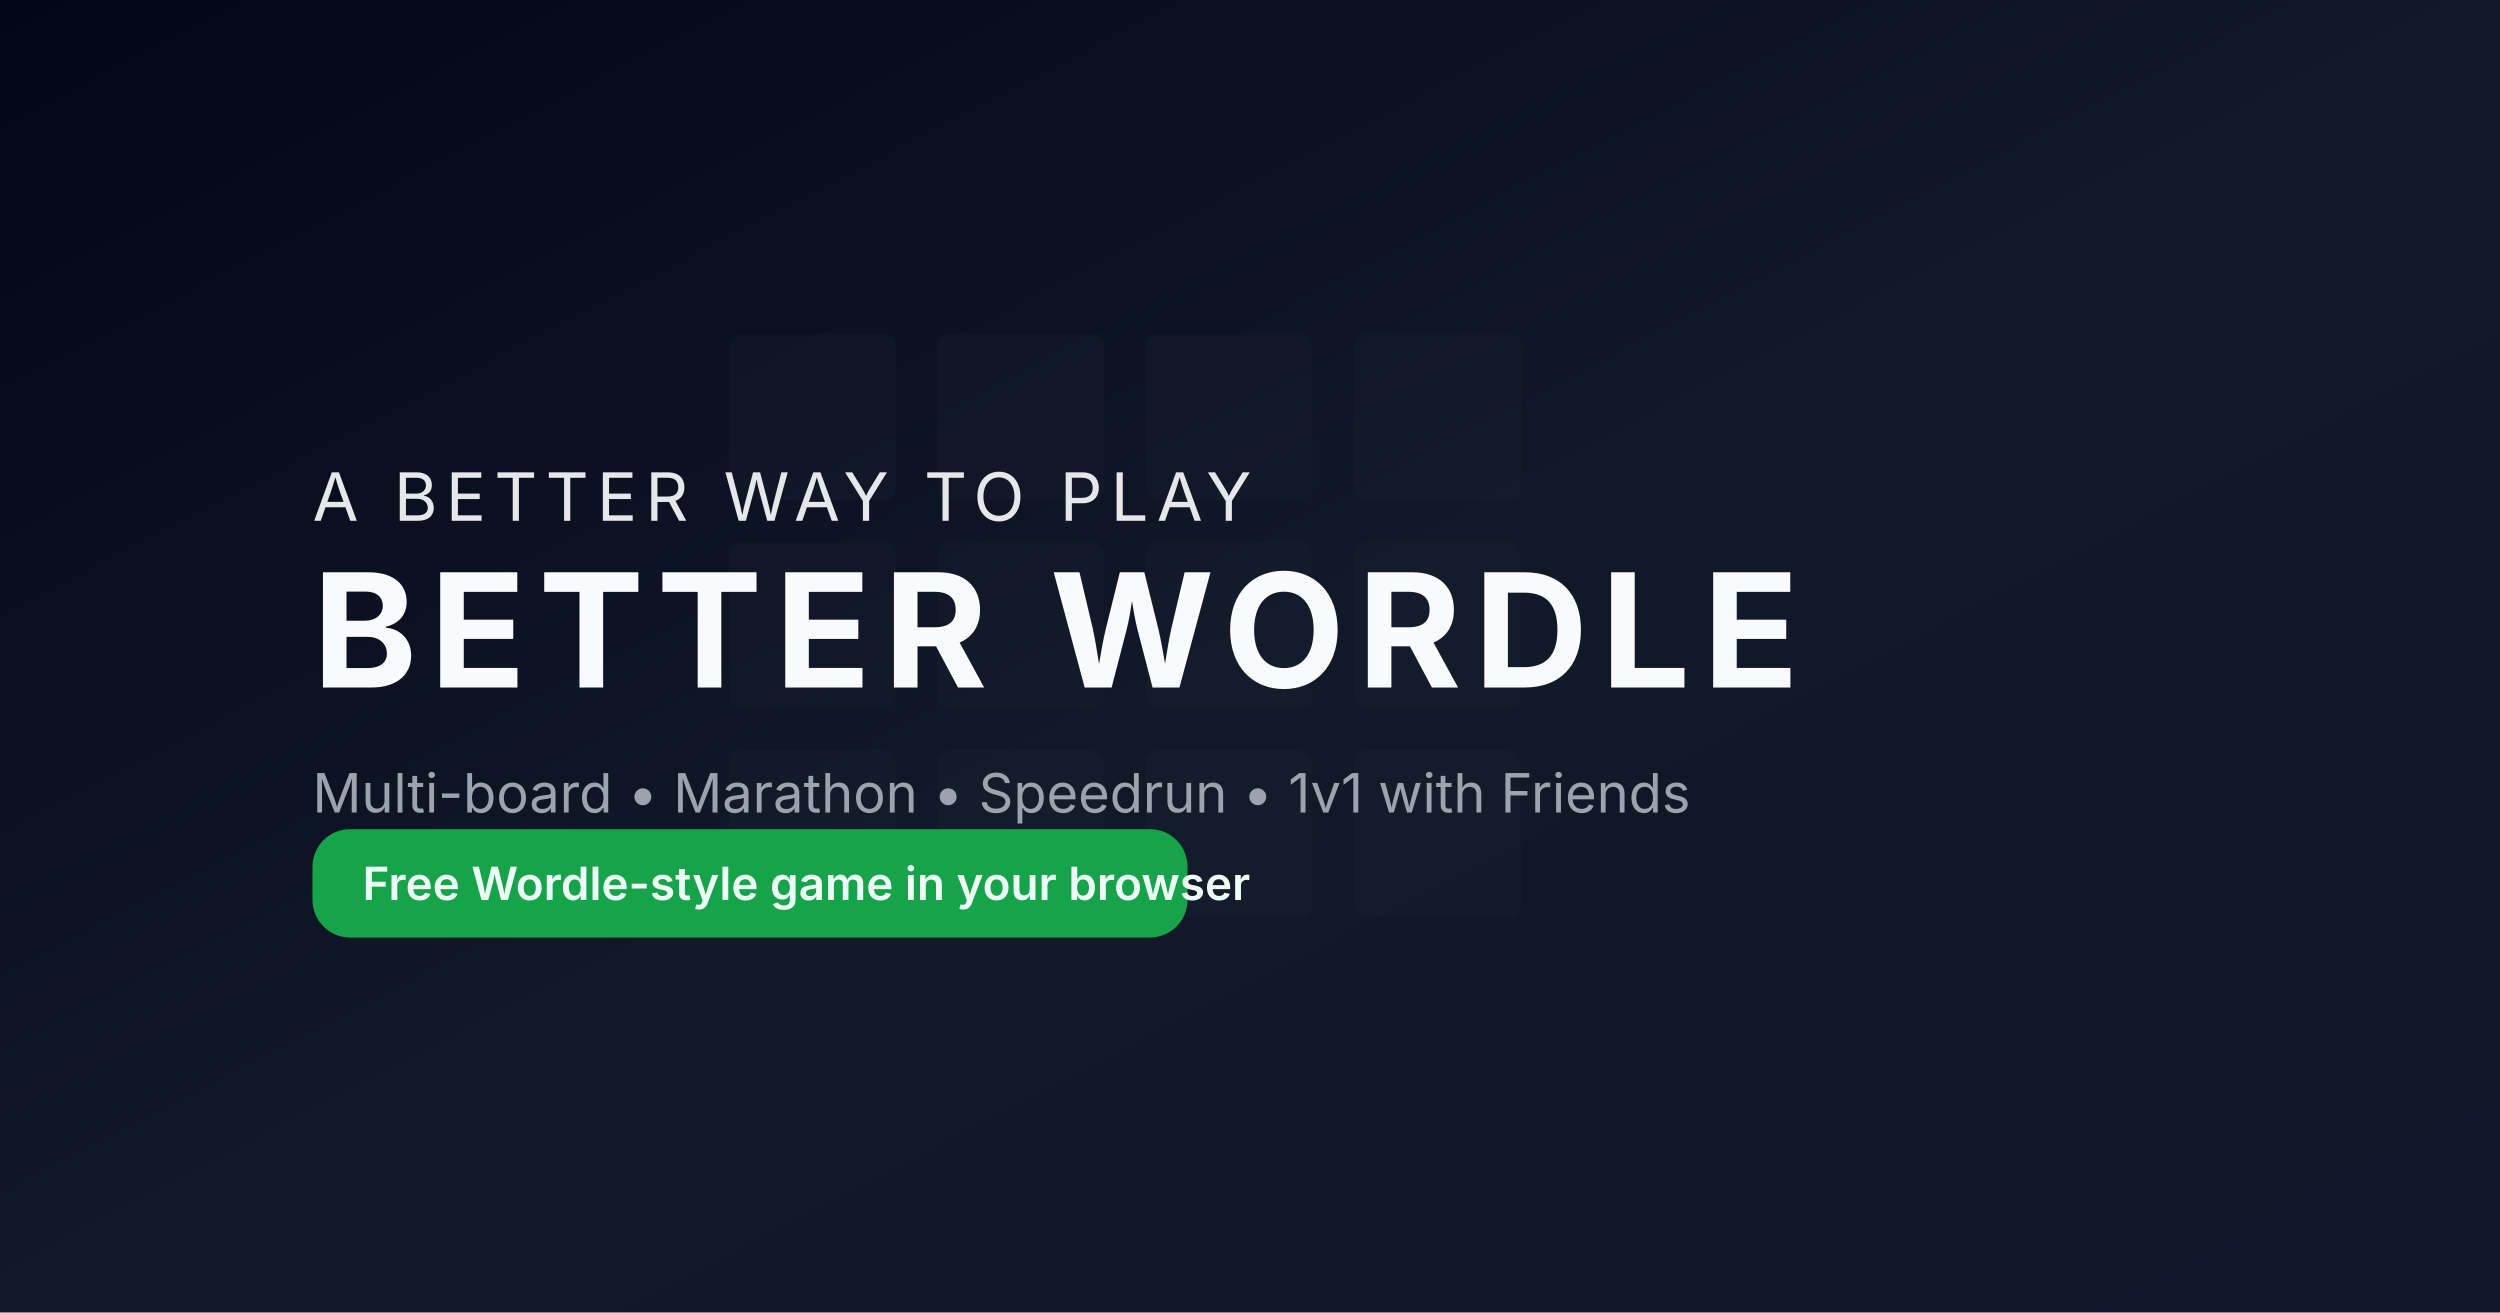
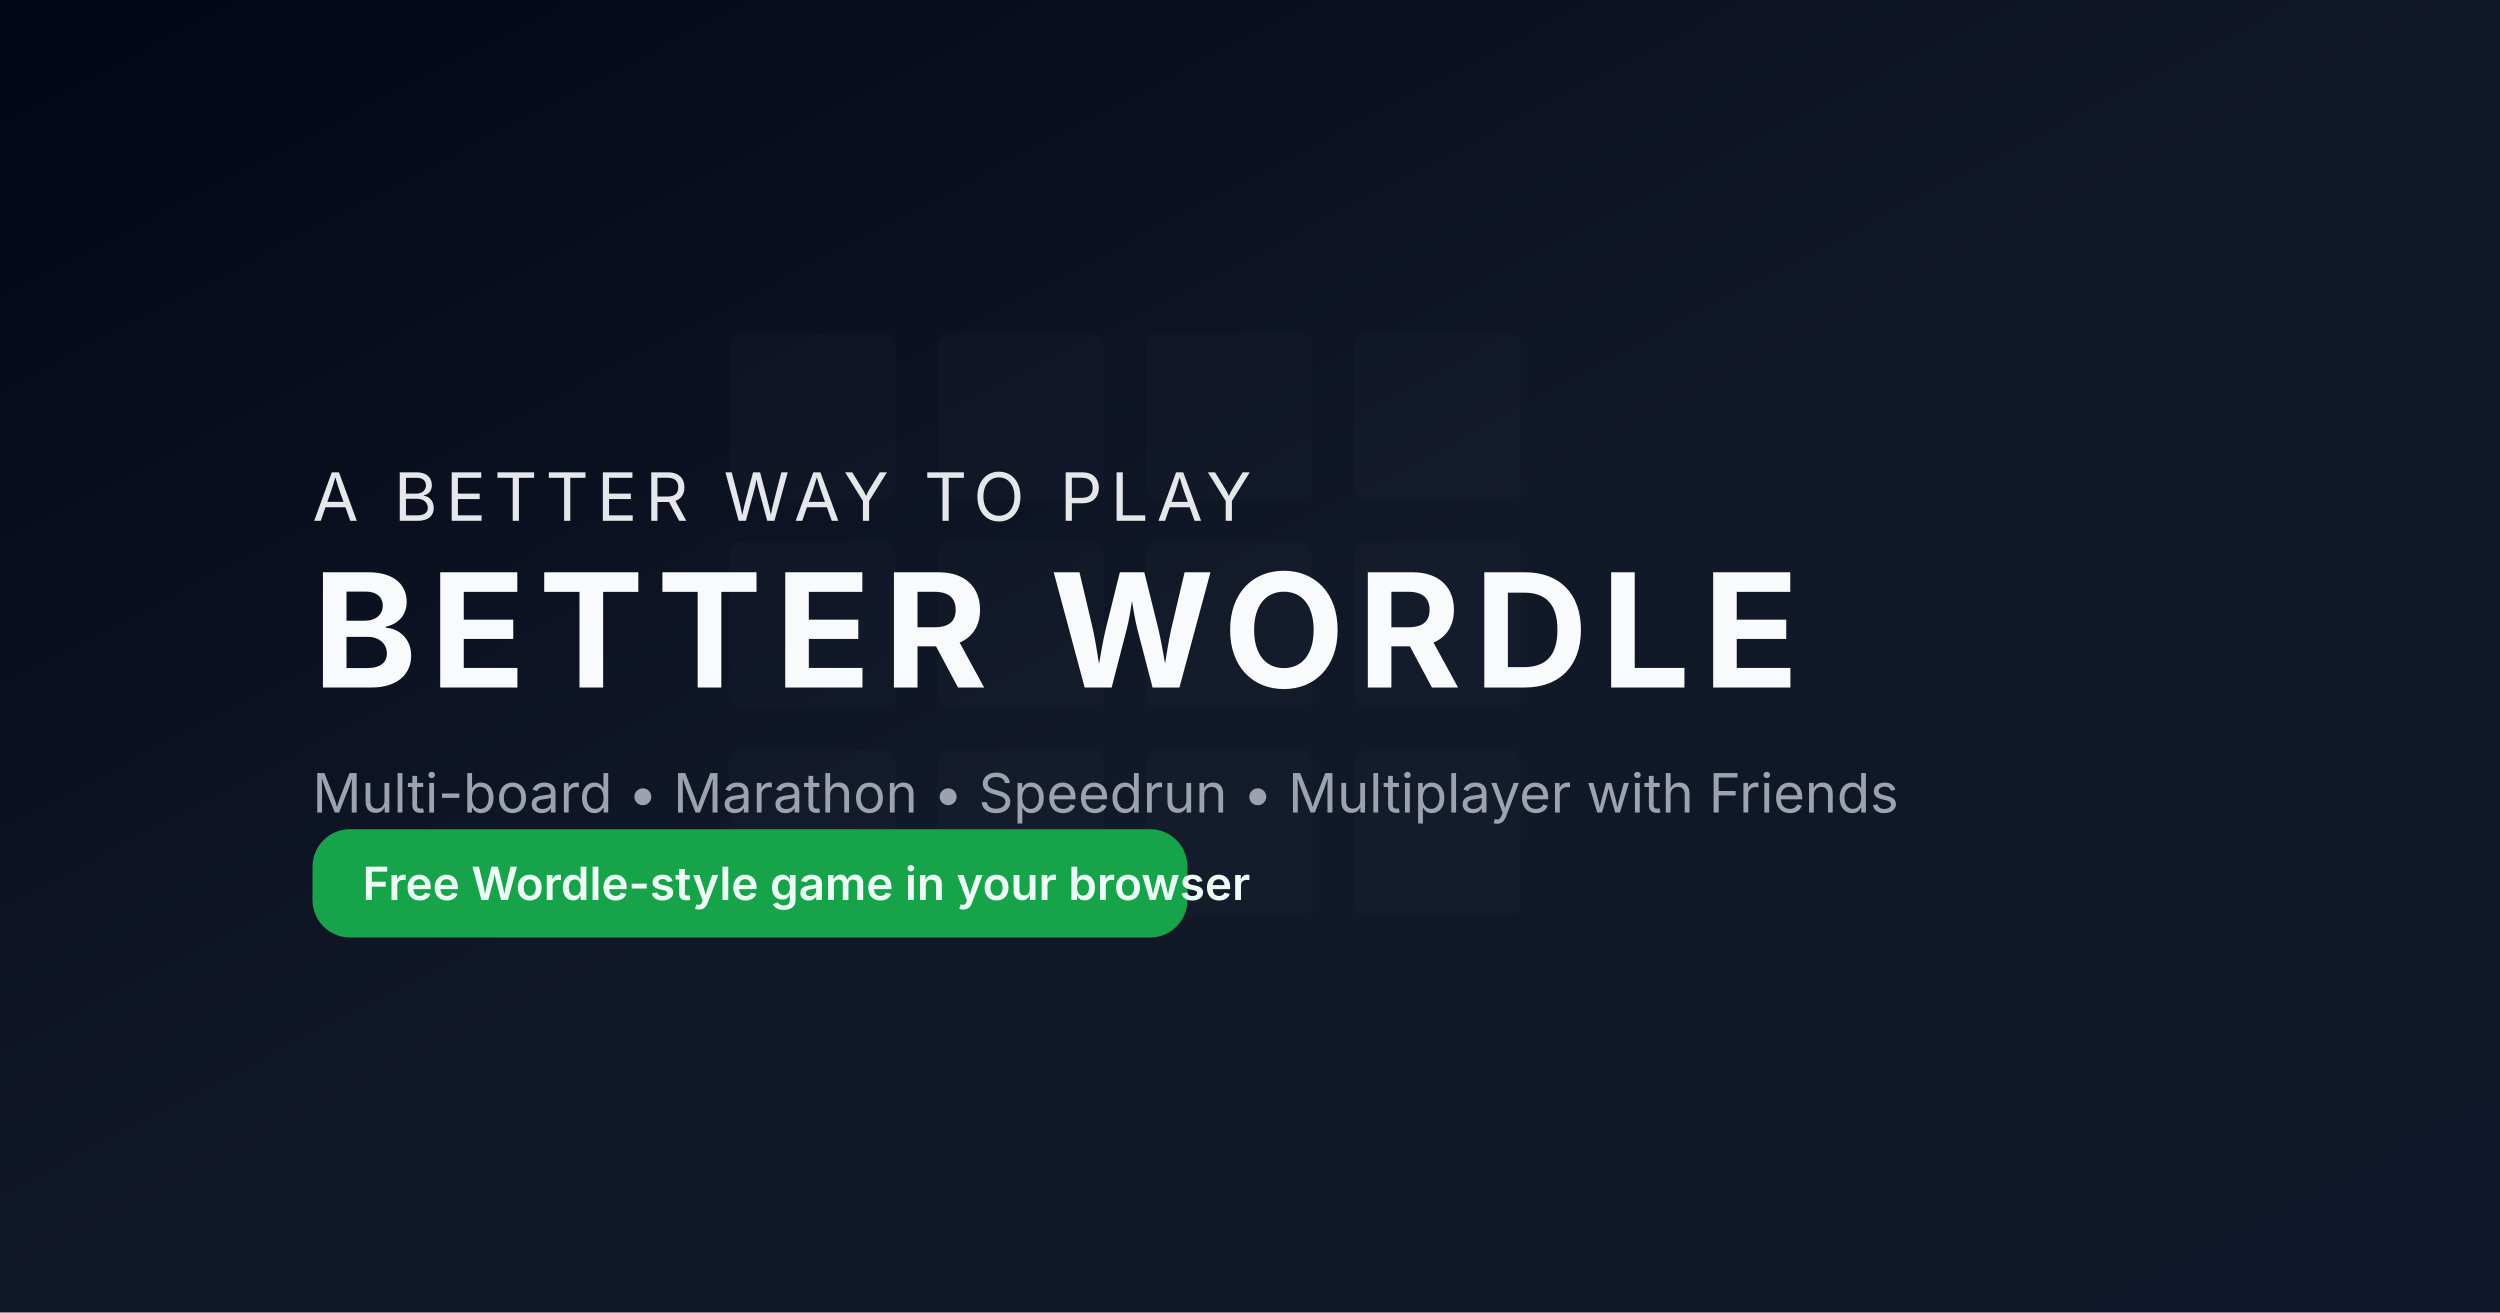
<svg xmlns="http://www.w3.org/2000/svg" width="1200" height="630" viewBox="0 0 1200 630">
  <defs>
    <linearGradient id="bg" x1="0" x2="1" y1="0" y2="1">
      <stop offset="0%" stop-color="#020617" />
      <stop offset="50%" stop-color="#111827" />
      <stop offset="100%" stop-color="#0f172a" />
    </linearGradient>
  </defs>
  <rect width="1200" height="630" fill="url(#bg)" />
  <g transform="translate(350,160)" opacity="0.18">
    <rect x="0" y="0" width="80" height="80" rx="6" fill="#1f2937" />
    <rect x="100" y="0" width="80" height="80" rx="6" fill="#1f2937" />
    <rect x="200" y="0" width="80" height="80" rx="6" fill="#1f2937" />
    <rect x="300" y="0" width="80" height="80" rx="6" fill="#1f2937" />
    <rect x="0" y="100" width="80" height="80" rx="6" fill="#1f2937" />
    <rect x="100" y="100" width="80" height="80" rx="6" fill="#1f2937" />
    <rect x="200" y="100" width="80" height="80" rx="6" fill="#1f2937" />
    <rect x="300" y="100" width="80" height="80" rx="6" fill="#1f2937" />
    <rect x="0" y="200" width="80" height="80" rx="6" fill="#1f2937" />
    <rect x="100" y="200" width="80" height="80" rx="6" fill="#1f2937" />
    <rect x="200" y="200" width="80" height="80" rx="6" fill="#1f2937" />
    <rect x="300" y="200" width="80" height="80" rx="6" fill="#1f2937" />
  </g>
  <text x="150" y="250" fill="#e5e7eb" font-family="system-ui, -apple-system, BlinkMacSystemFont, 'Inter', sans-serif" font-size="32" letter-spacing="4">
    A BETTER WAY TO PLAY
  </text>
  <text x="150" y="330" fill="#f9fafb" font-family="system-ui, -apple-system, BlinkMacSystemFont, 'Inter', sans-serif" font-size="76" font-weight="700" letter-spacing="6">
    BETTER WORDLE
  </text>
  <text x="150" y="390" fill="#9ca3af" font-family="system-ui, -apple-system, BlinkMacSystemFont, 'Inter', sans-serif" font-size="26">
-     Multi-board • Marathon • Speedrun • 1v1 with Friends
+     Multi-board • Marathon • Speedrun • Multiplayer with Friends
  </text>
  <g transform="translate(150,430)">
    <rect x="0" y="-32" rx="18" ry="18" width="420" height="52" fill="#16a34a" />
    <text x="24" y="2" fill="#ecfdf5" font-family="system-ui, -apple-system, BlinkMacSystemFont, 'Inter', sans-serif" font-size="22" font-weight="600">
      Free Wordle-style game in your browser
    </text>
  </g>
</svg>
